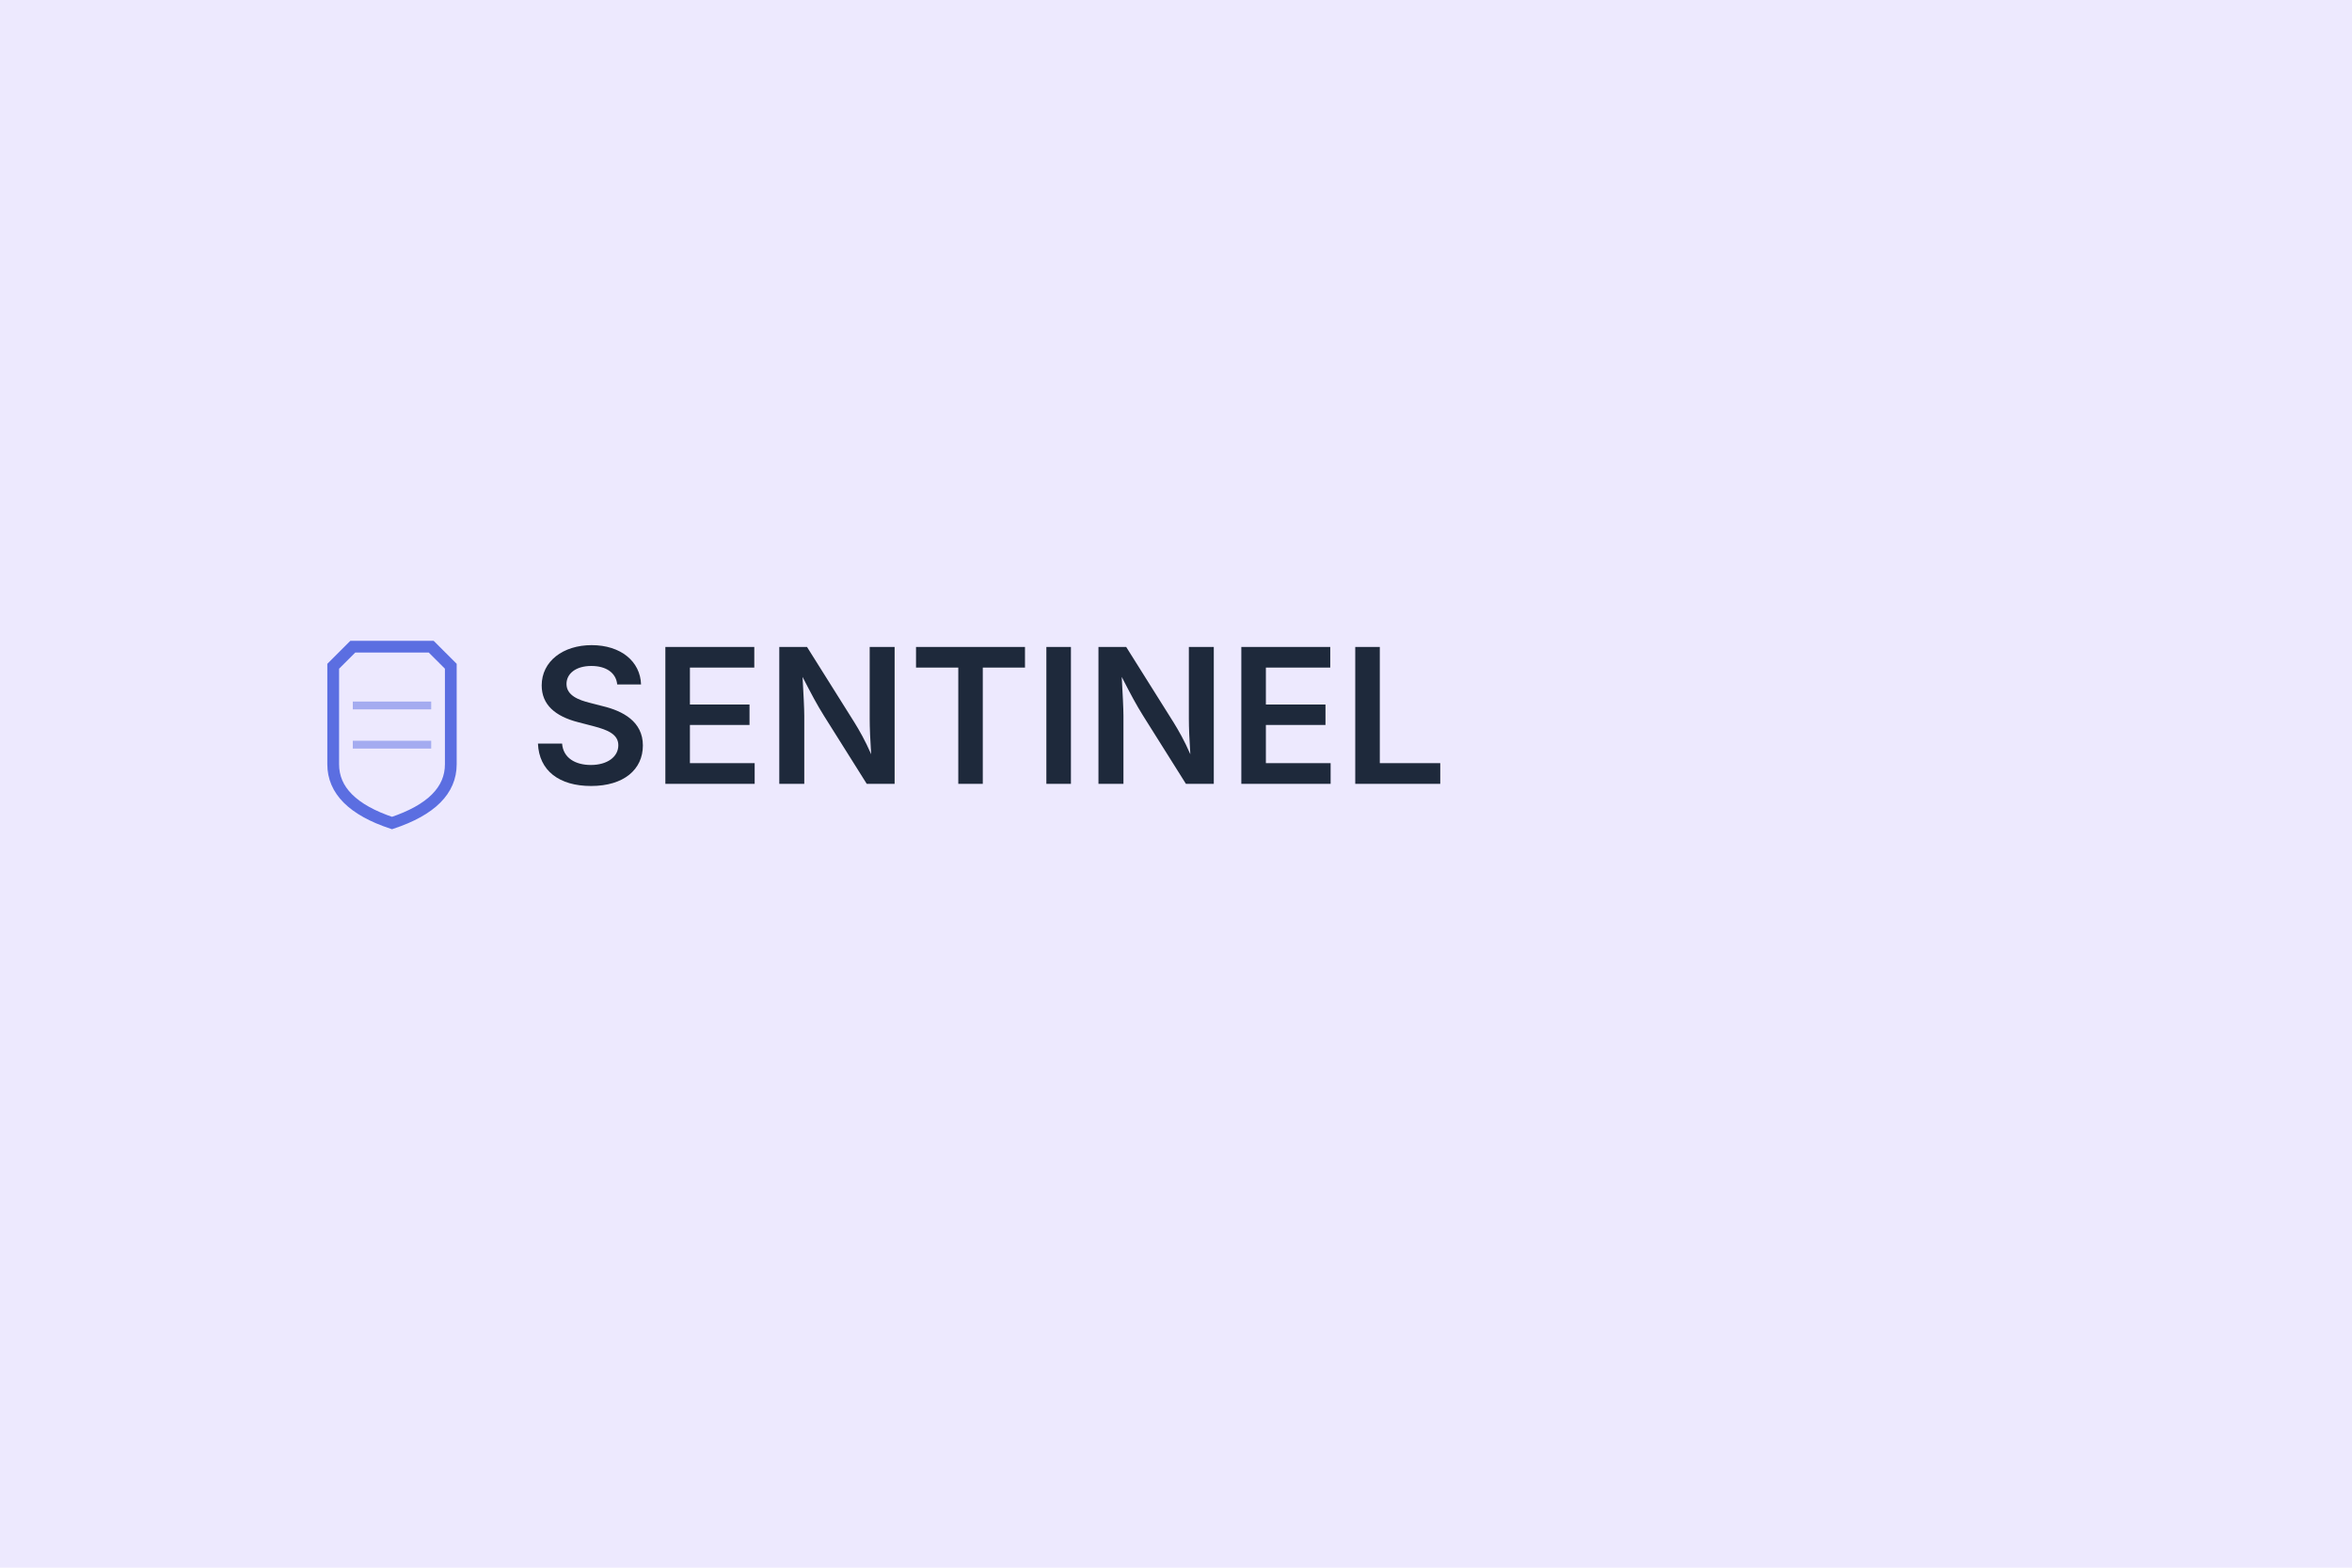
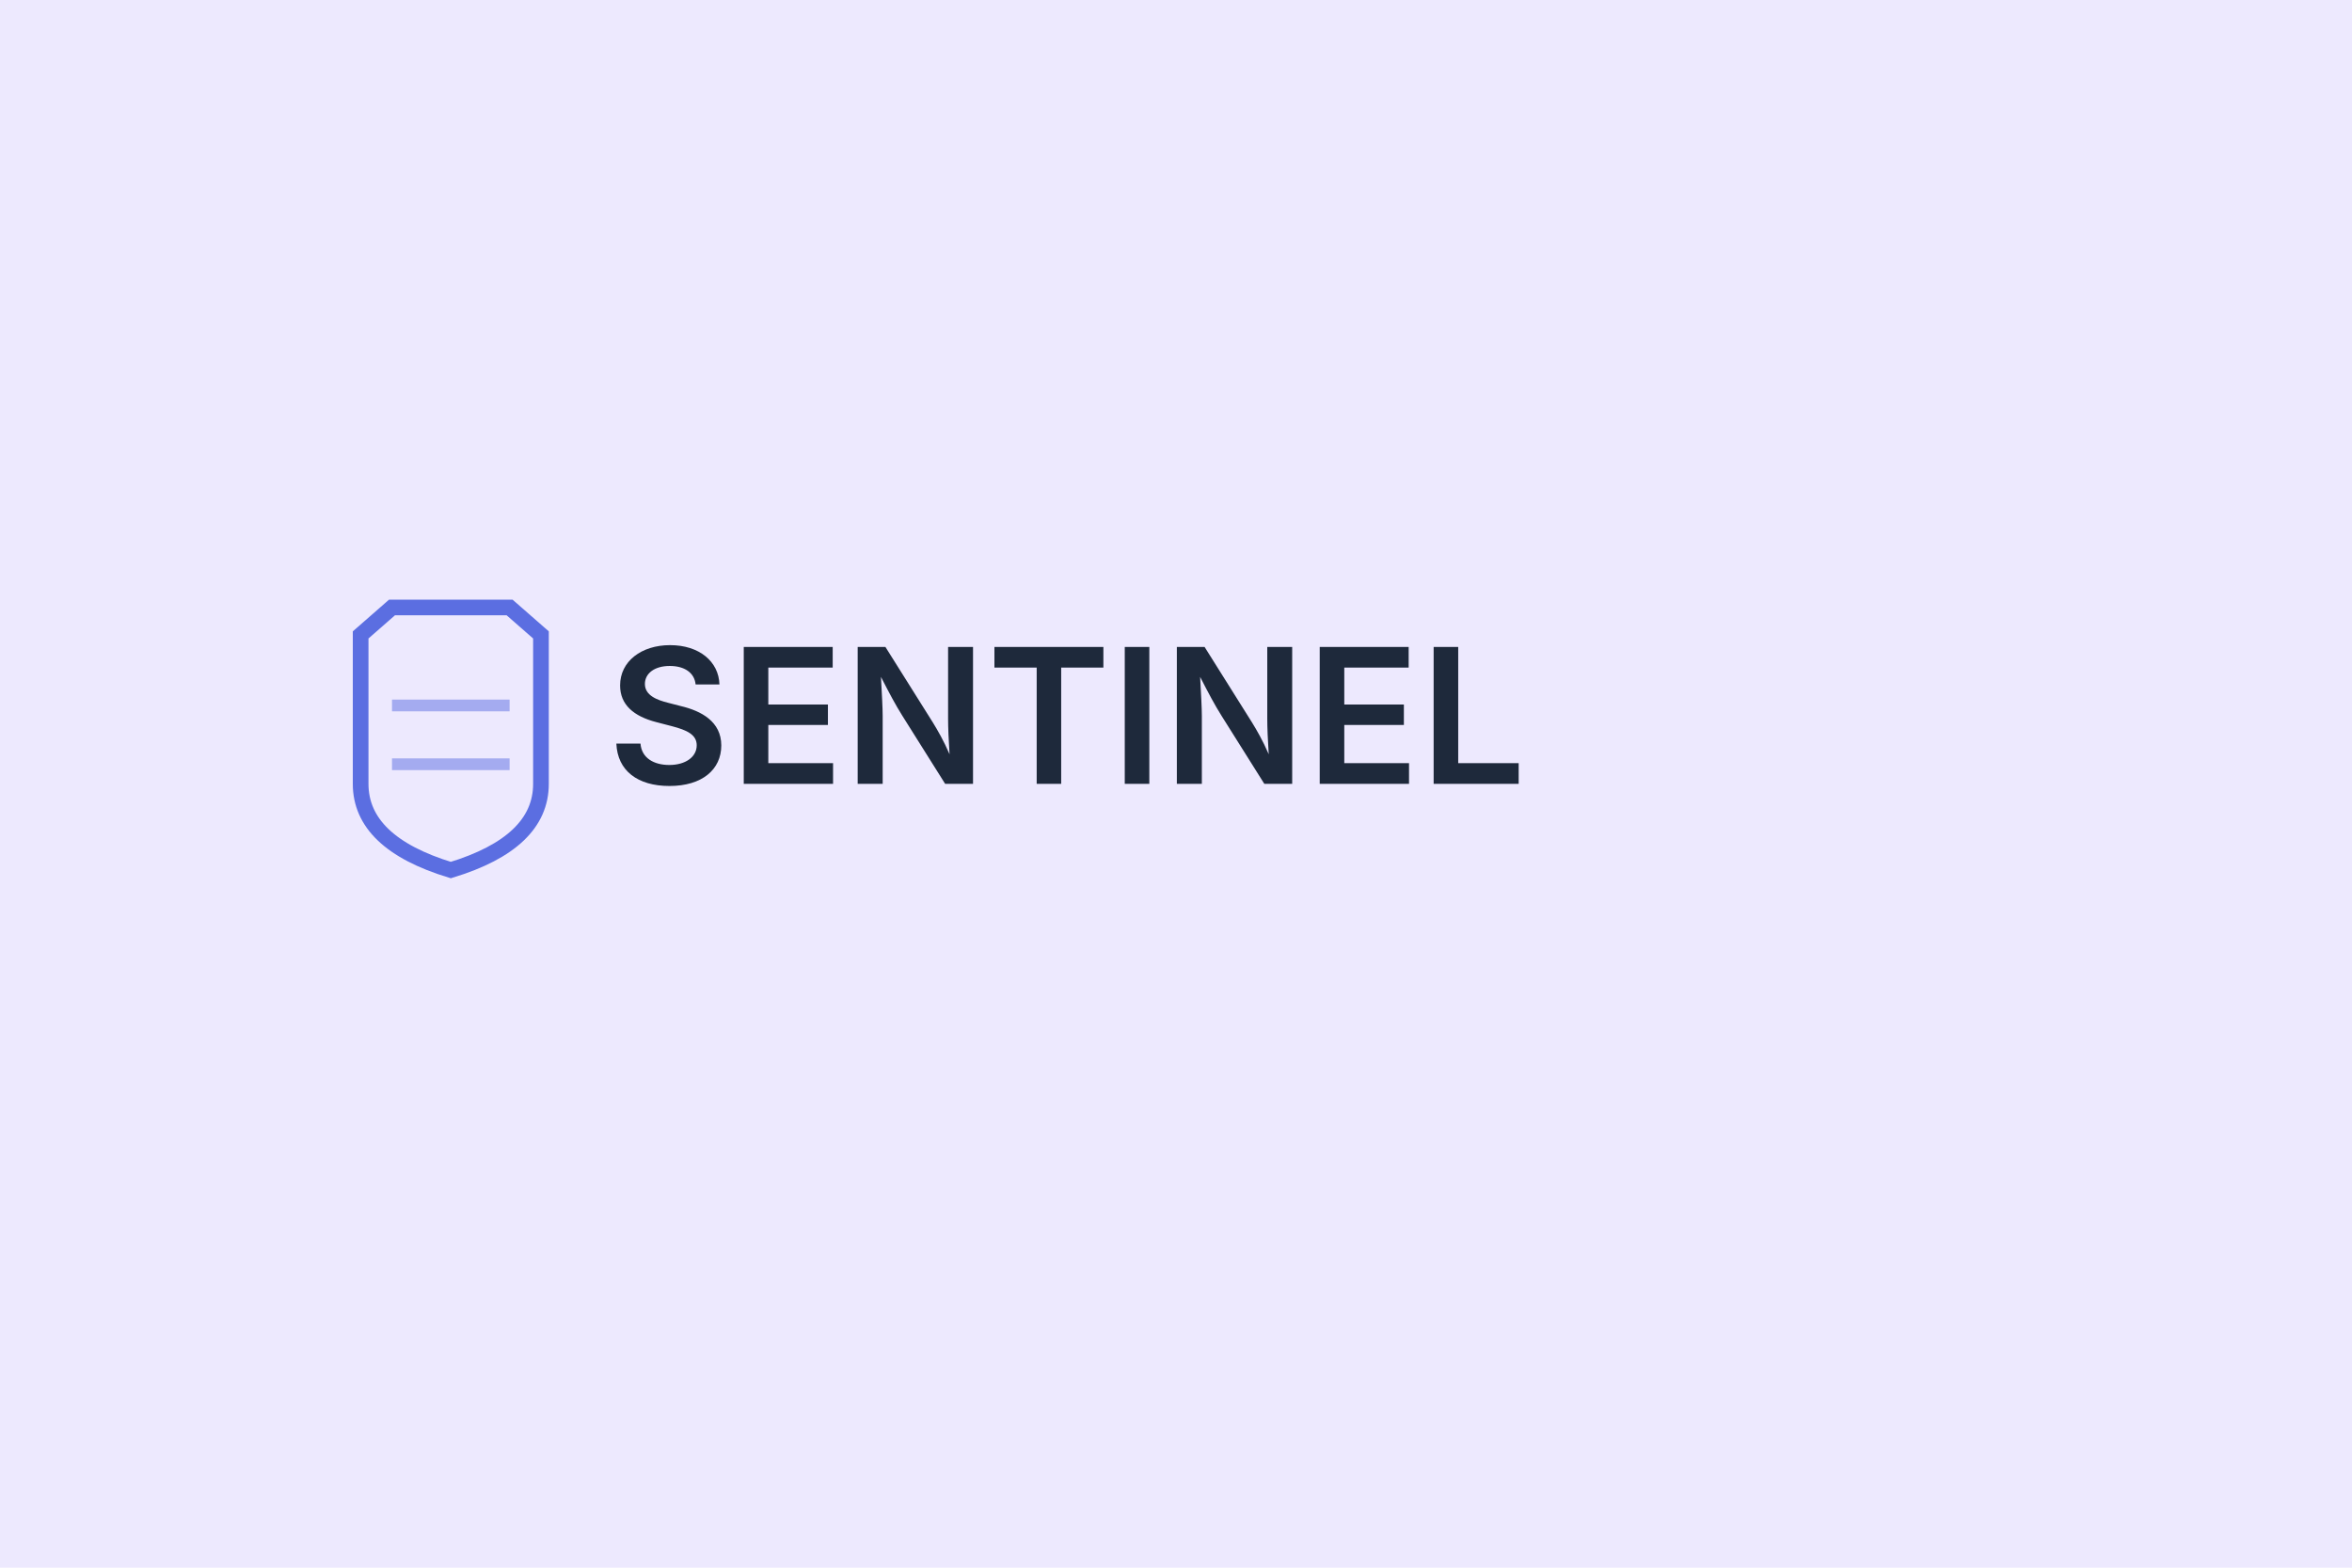
<svg xmlns="http://www.w3.org/2000/svg" width="600" height="400" viewBox="0 0 600 400">
  <rect width="600" height="400" fill="#ede9fe" />
-   <path d="M 90 165 L 110 165 L 115 170 L 115 195 Q 115 205, 100 210 Q 85 205, 85 195 L 85 170 Z" fill="none" stroke="#5b6ee1" stroke-width="3" />
-   <line x1="90" y1="180" x2="110" y2="180" stroke="#5b6ee1" stroke-width="2" opacity="0.5" />
-   <line x1="90" y1="190" x2="110" y2="190" stroke="#5b6ee1" stroke-width="2" opacity="0.5" />
-   <text x="135" y="200" font-family="'Inter', 'SF Pro Display', -apple-system, sans-serif" font-size="48" font-weight="600" fill="#1e293b" text-anchor="start">SENTINEL</text>
+   <path d="M 100 155 L 130 155 L 138 162 L 138 200 Q 138 215, 115 222 Q 92 215, 92 200 L 92 162 Z" fill="none" stroke="#5b6ee1" stroke-width="4" />
+   <line x1="100" y1="180" x2="130" y2="180" stroke="#5b6ee1" stroke-width="3" opacity="0.5" />
+   <line x1="100" y1="195" x2="130" y2="195" stroke="#5b6ee1" stroke-width="3" opacity="0.5" />
+   <text x="155" y="200" font-family="'Inter', 'SF Pro Display', -apple-system, sans-serif" font-size="48" font-weight="600" fill="#1e293b" text-anchor="start">SENTINEL</text>
</svg>
